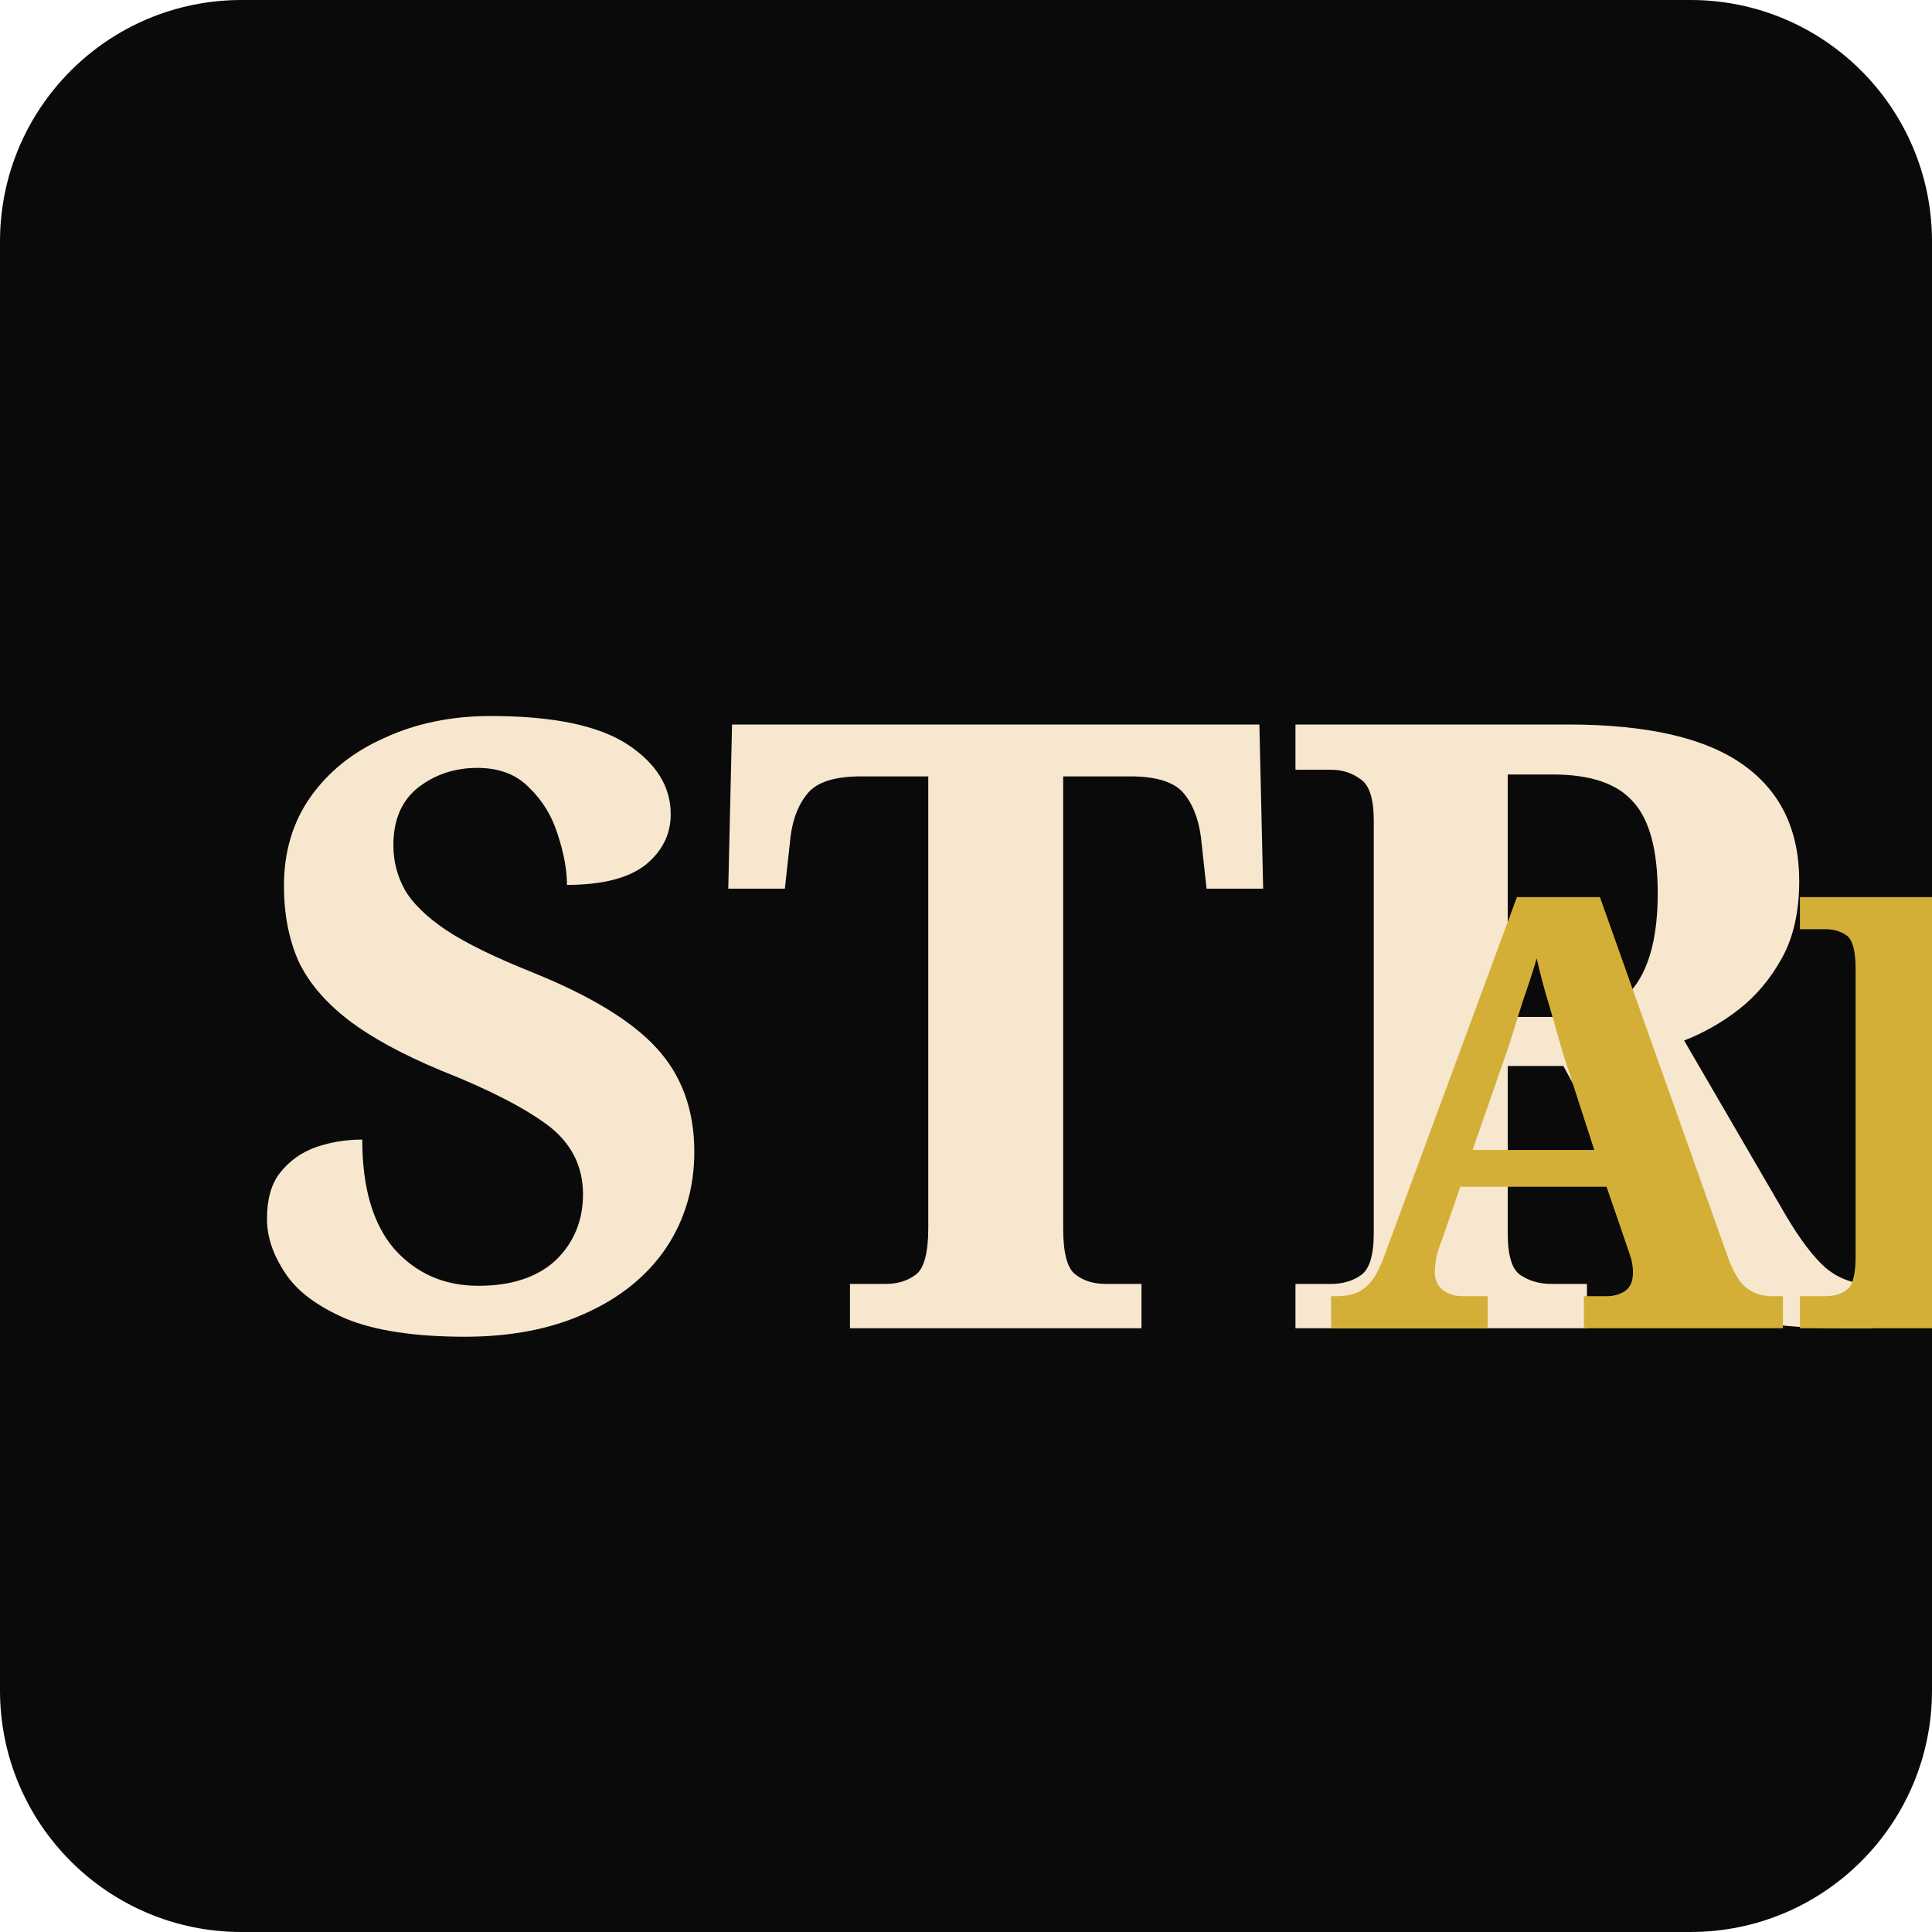
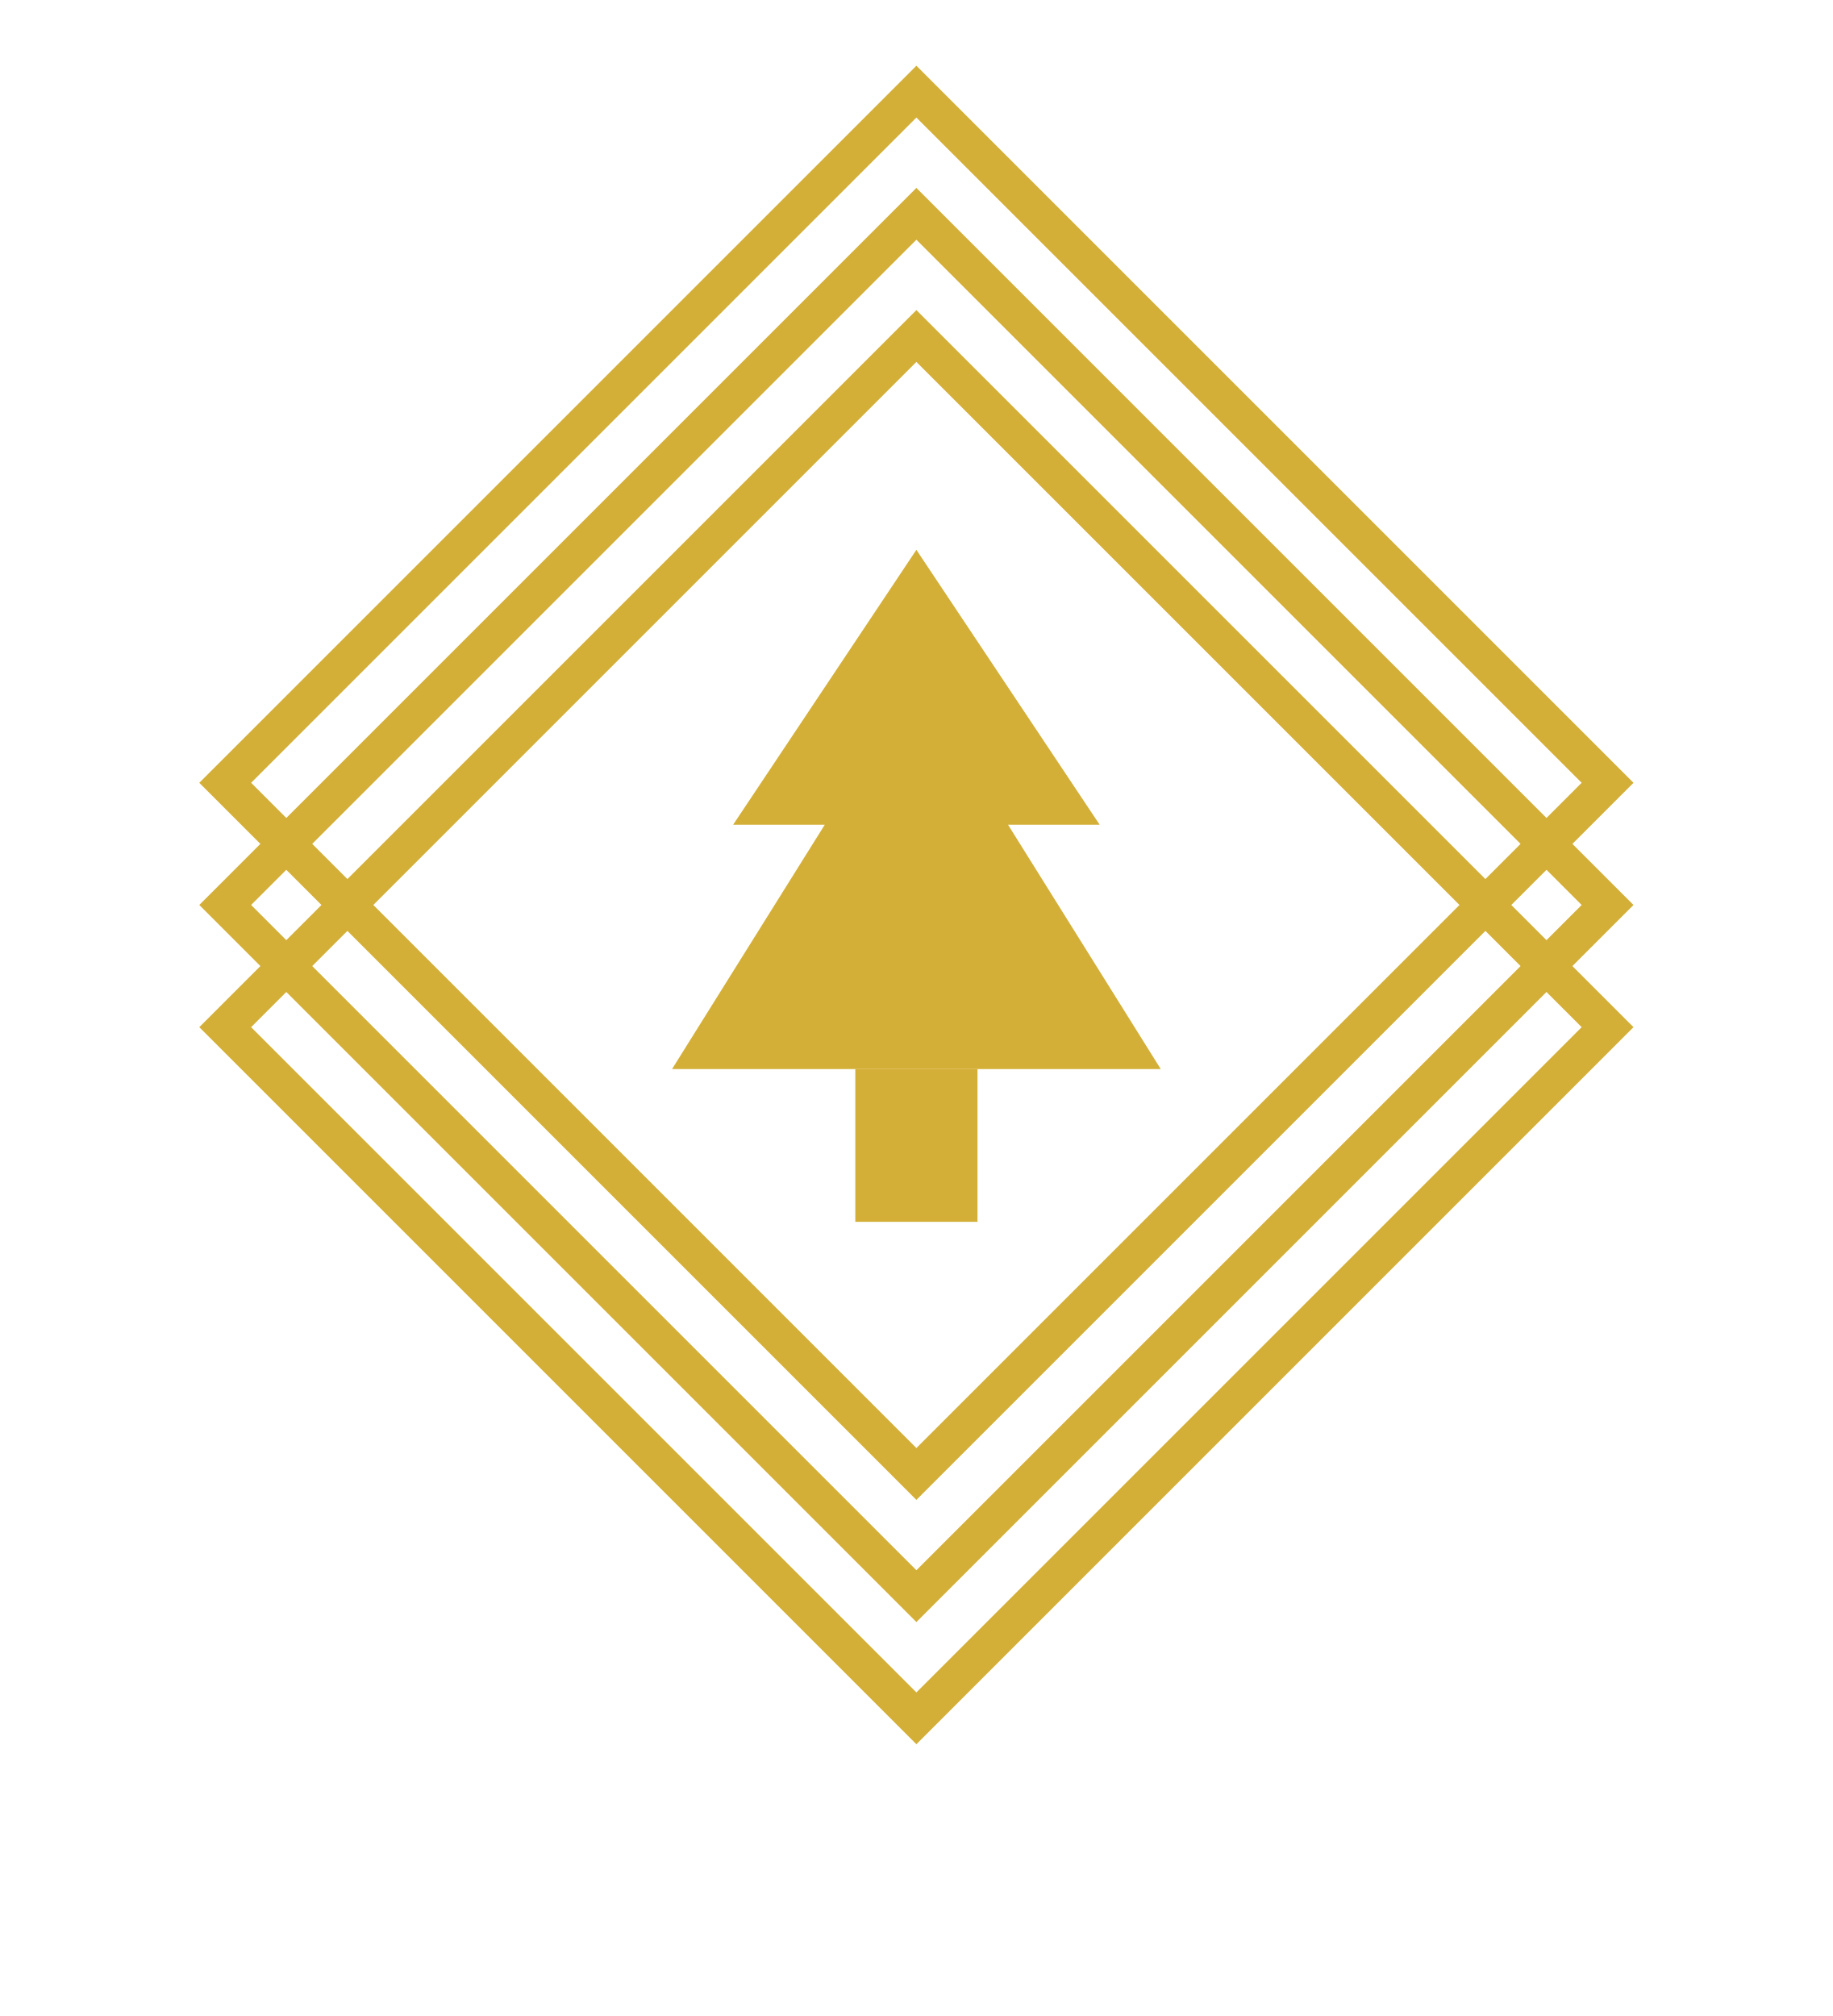
- <svg xmlns="http://www.w3.org/2000/svg" viewBox="0 0 32 32">
-   <rect width="32" height="32" rx="4" fill="#0a0a0a" />
-   <text x="4" y="22" font-family="Georgia, serif" font-size="14" font-weight="600" fill="#f7e7ce">STR</text>
-   <text x="22" y="22" font-family="Georgia, serif" font-size="10" font-weight="600" fill="#d4af37">AI</text>
+ <svg xmlns="http://www.w3.org/2000/svg" viewBox="0 0 60 66" fill="none">
+   <rect x="30" y="3" width="32" height="32" transform="rotate(45 30 3)" stroke="#D4AF37" stroke-width="1.2" fill="none" />
+   <rect x="30" y="7" width="32" height="32" transform="rotate(45 30 7)" stroke="#D4AF37" stroke-width="1.2" fill="none" />
+   <rect x="30" y="11" width="32" height="32" transform="rotate(45 30 11)" stroke="#D4AF37" stroke-width="1.2" fill="none" />
+   <path d="M30 18L36 27H33L38 35H22L27 27H24L30 18Z" fill="#D4AF37" />
+   <rect x="28" y="35" width="4" height="5" fill="#D4AF37" />
</svg>
